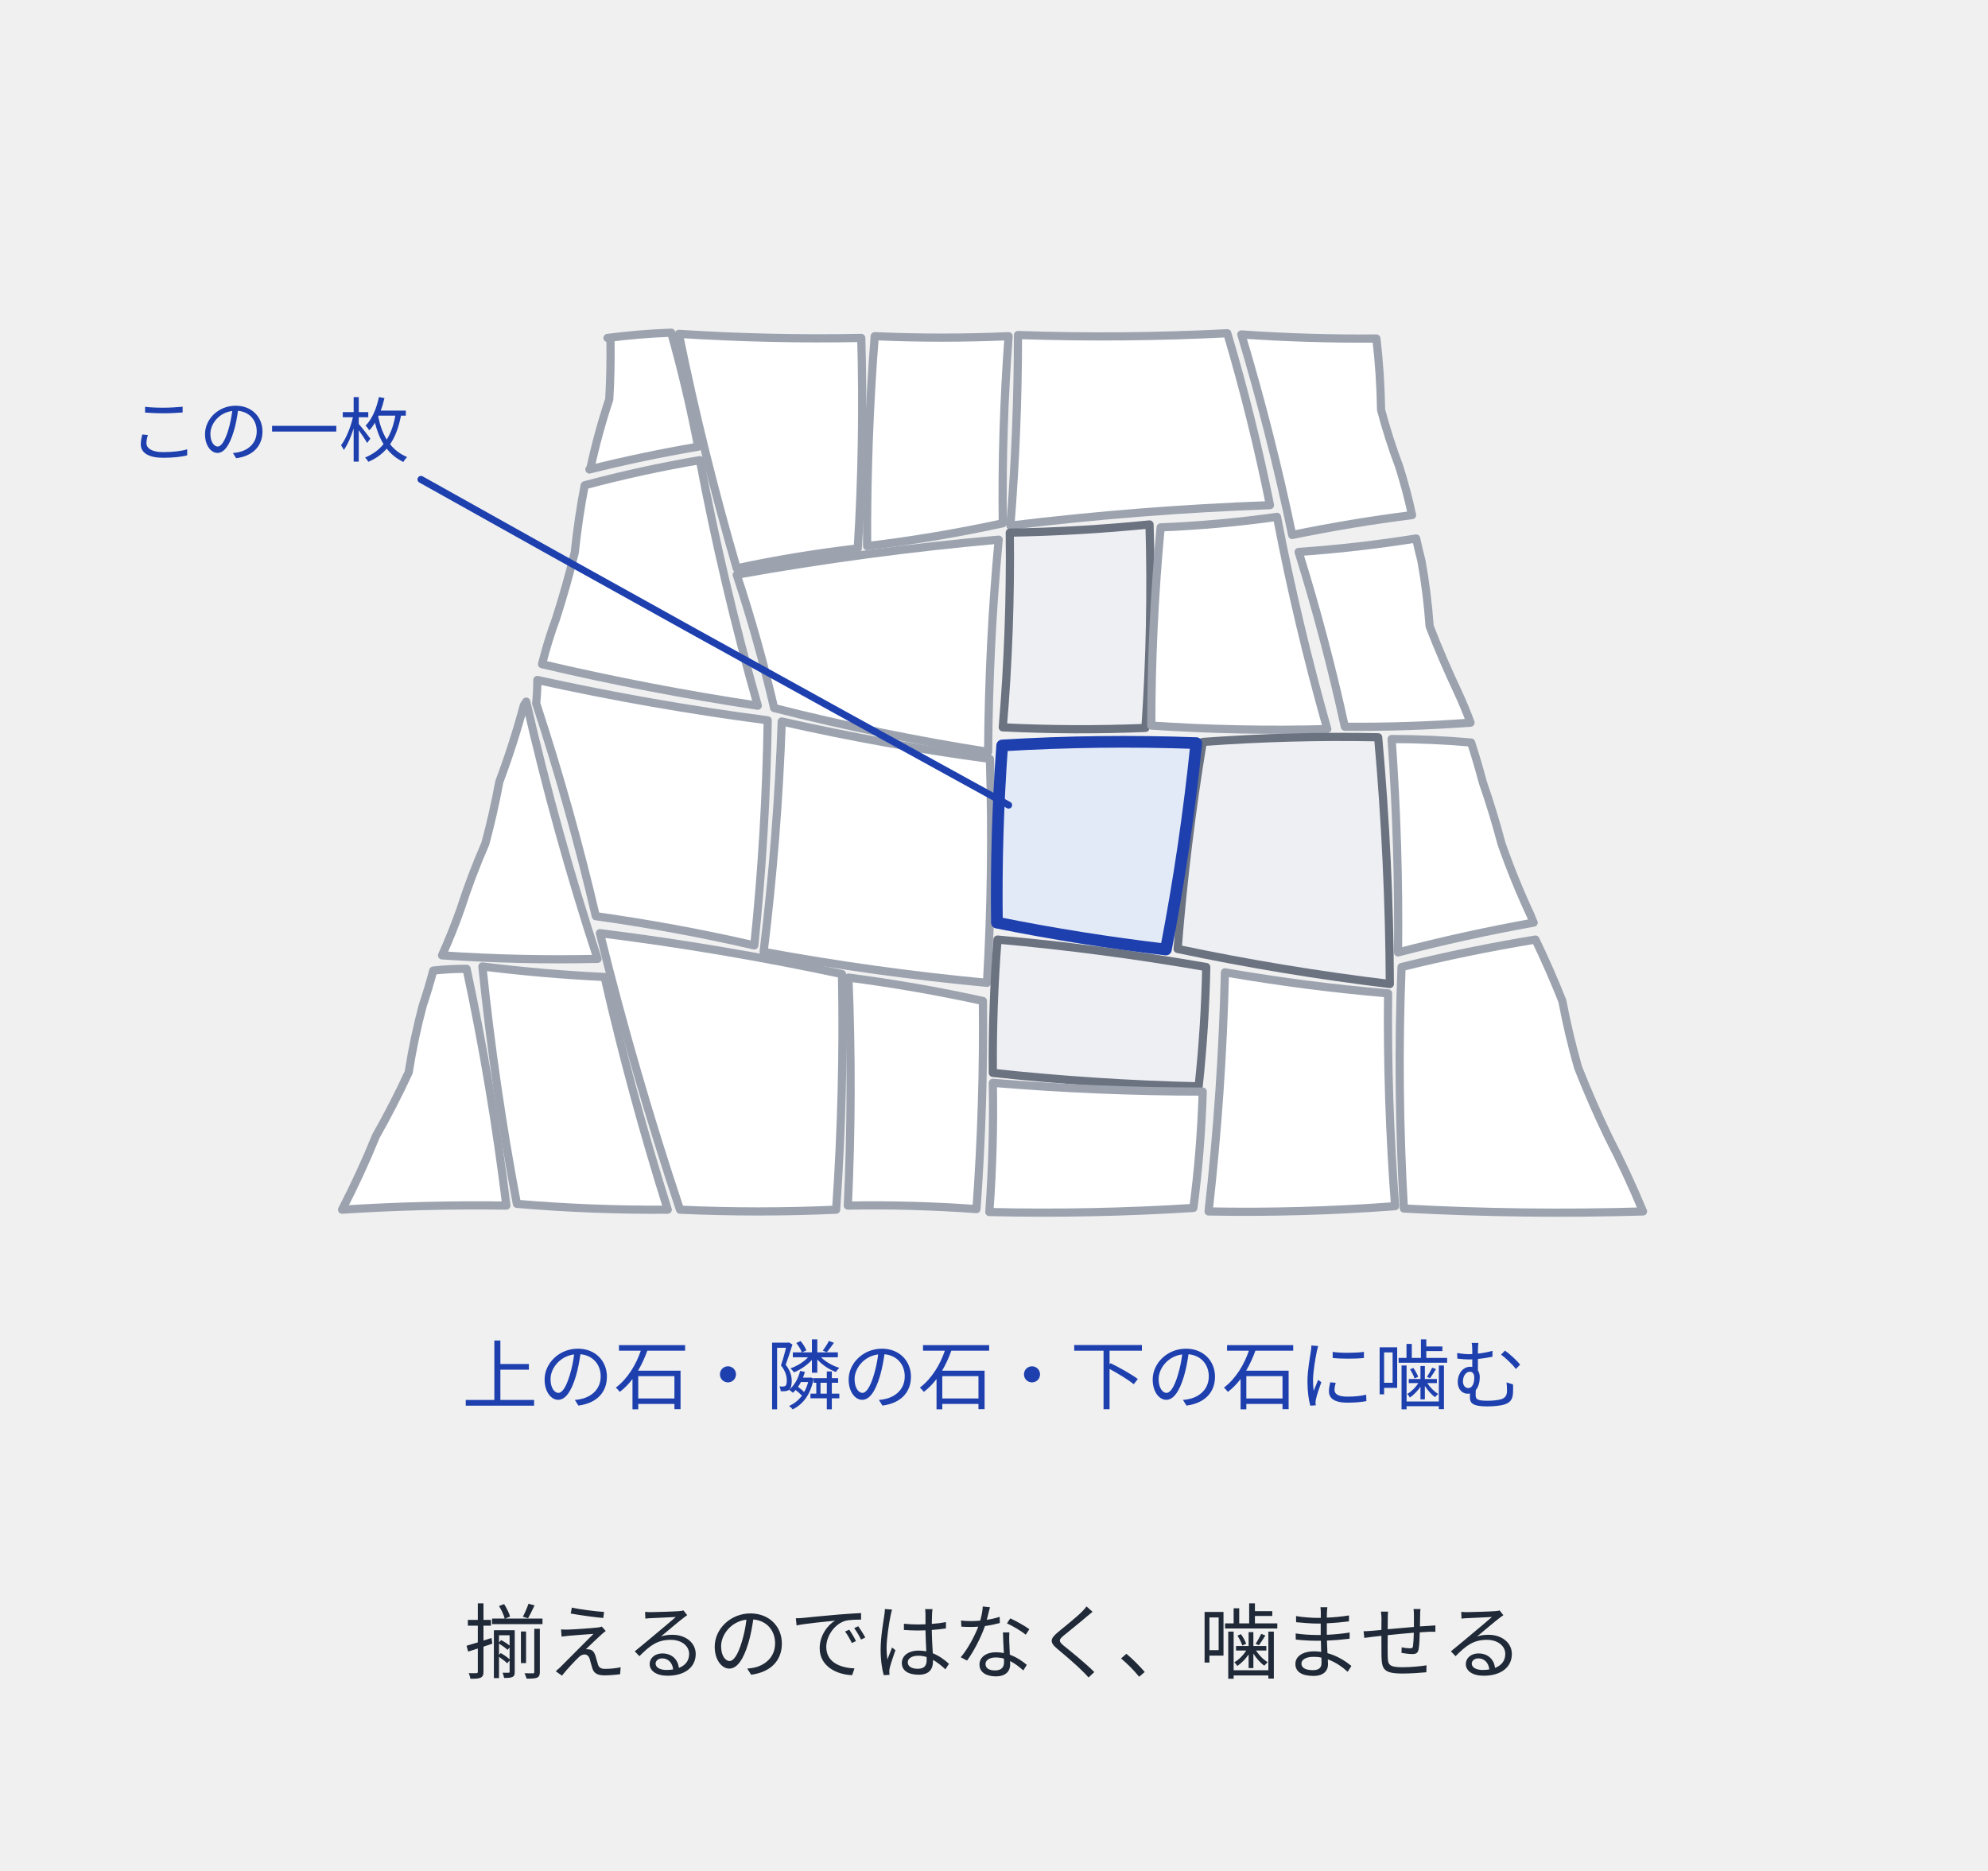
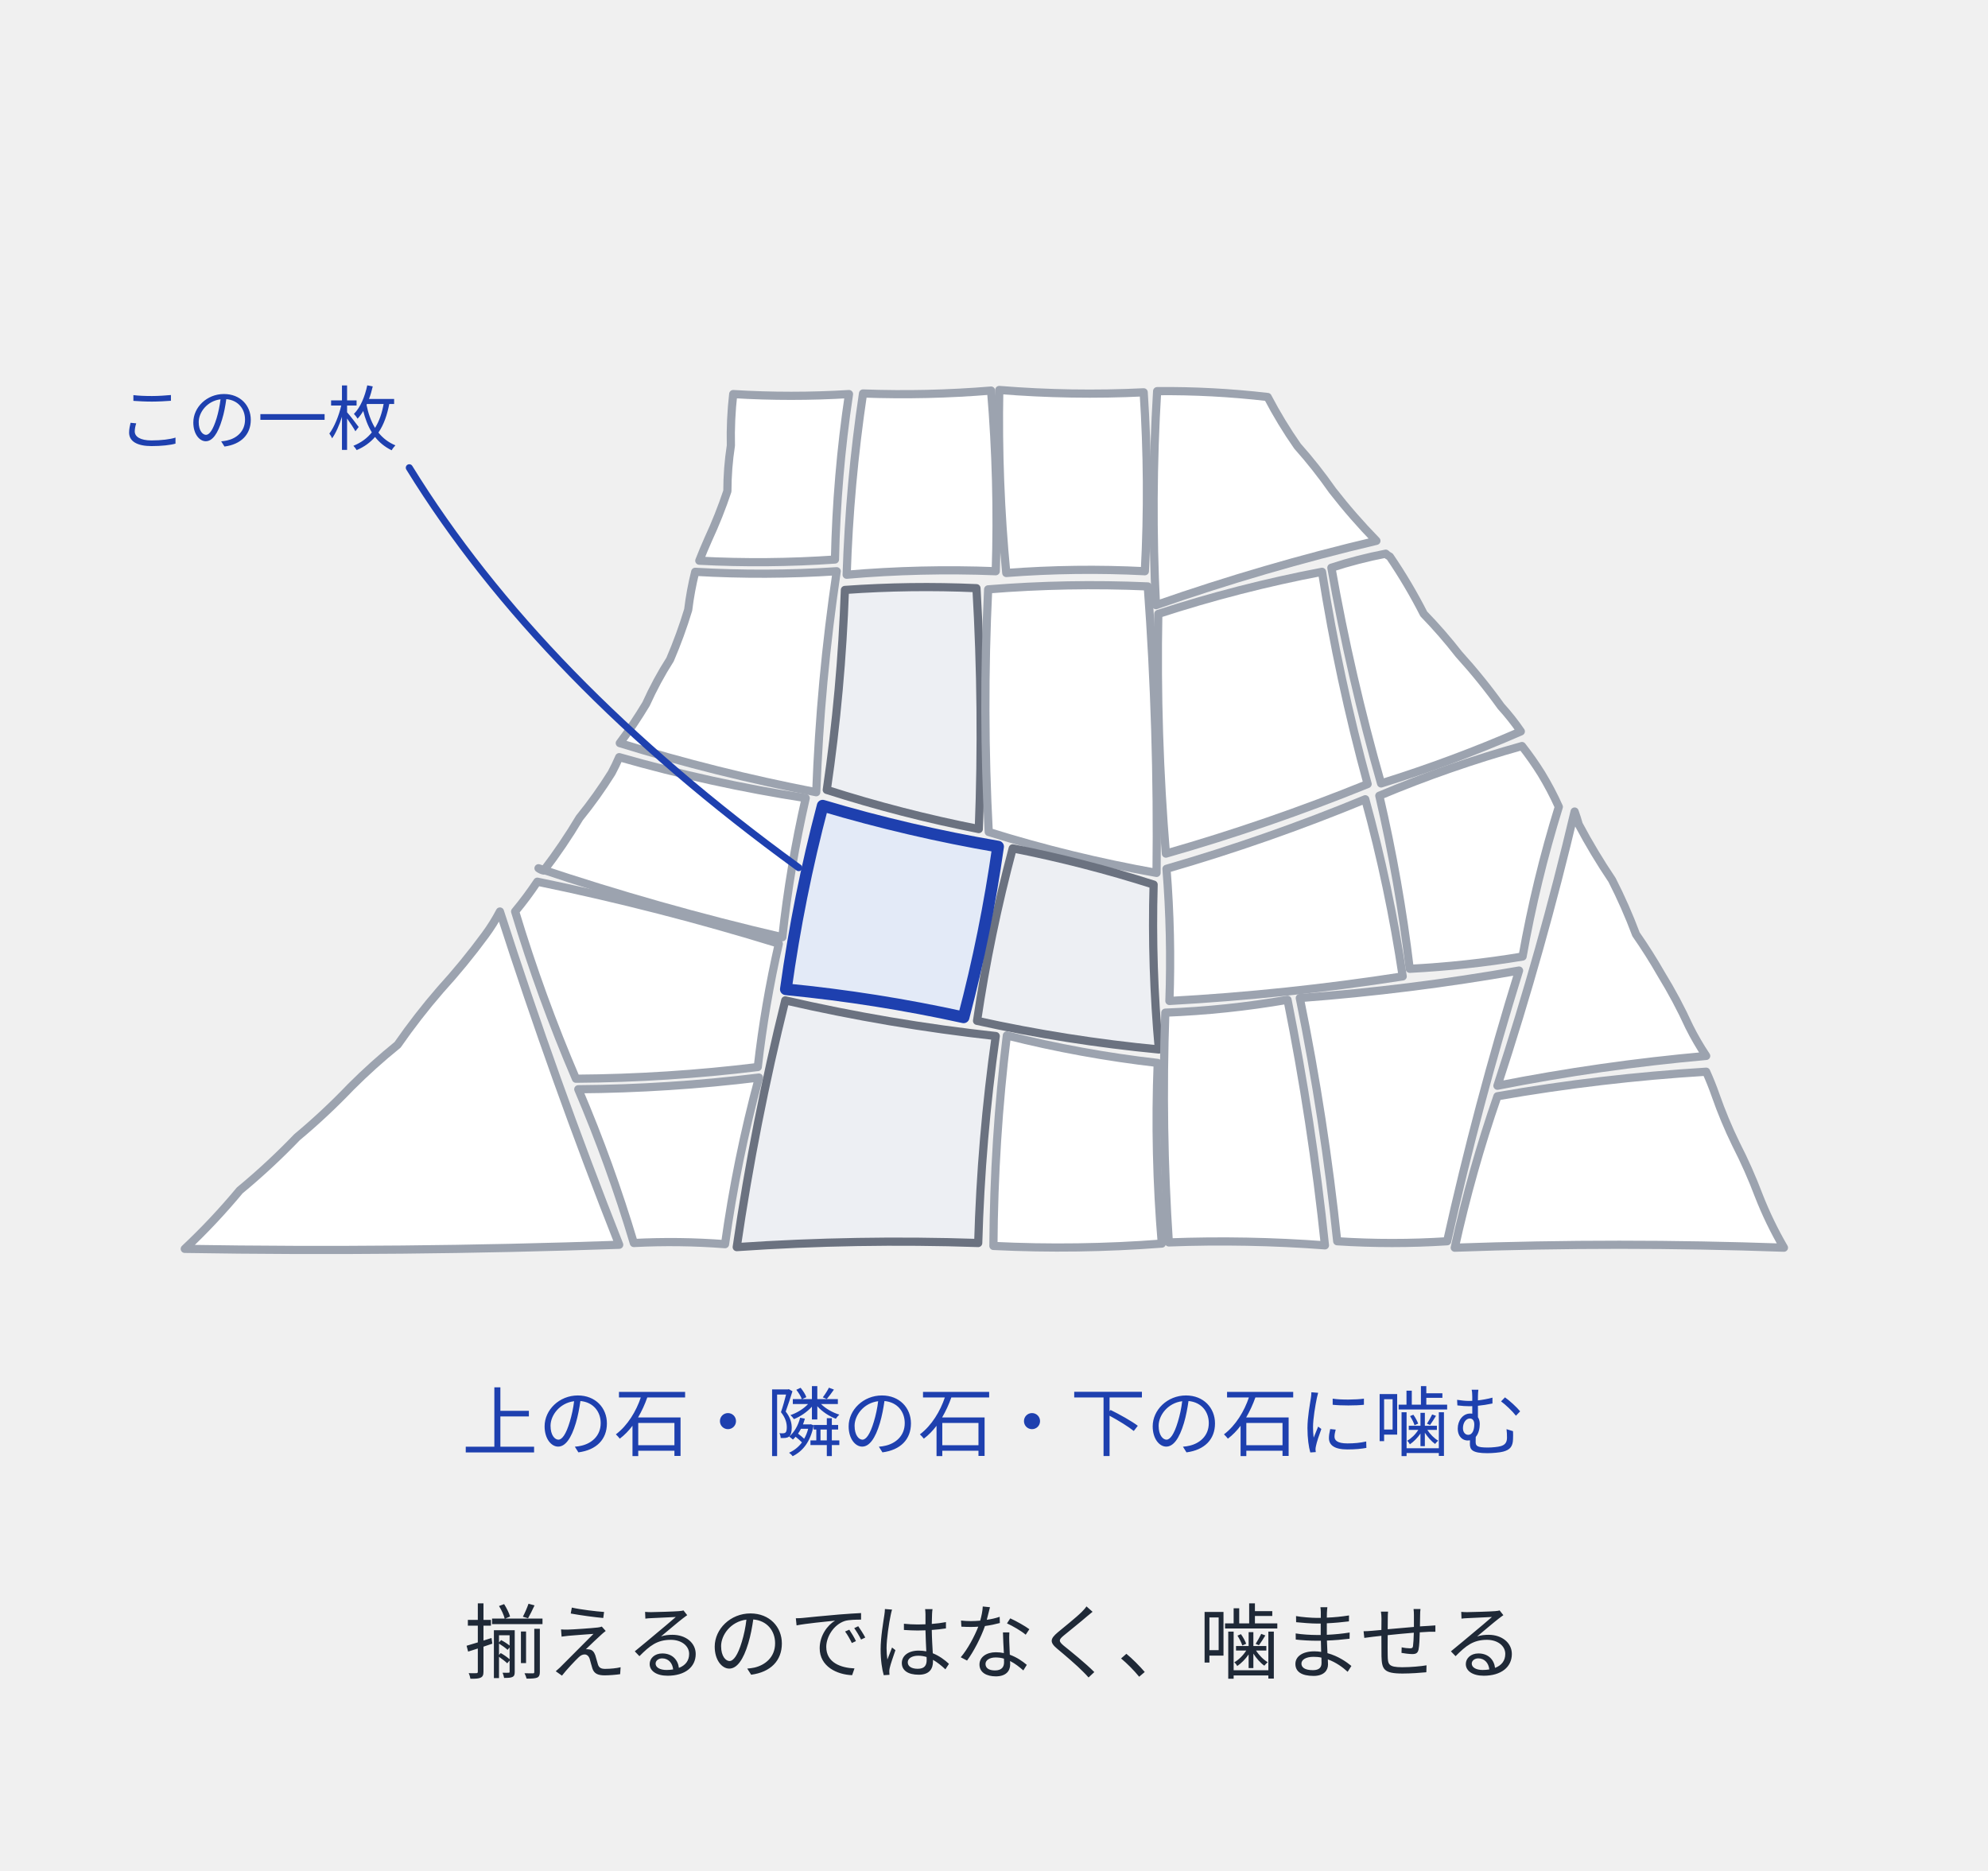
<svg xmlns="http://www.w3.org/2000/svg" width="340" height="320" viewBox="0 0 340 320" preserveAspectRatio="xMidYMid meet">
-   <path d="M103.9 57.8 Q109.3 57.1 114.8 56.9 Q117.5 66.5 119.4 76.4 Q110 78 100.8 80.3 Q100.9 80.1 101 80 Q102.3 74 104.2 68.3 Q104.5 63.1 104.4 58 Q104.2 57.9 103.9 57.8 Z" fill="#FFFFFF" stroke="#9CA3AF" stroke-width="1.4" stroke-linejoin="round" />
-   <path d="M119.7 78.7 Q123.7 99.9 129.6 120.7 Q111 117.9 92.7 113.6 Q93.7 109.6 95.1 105.8 Q96.9 100.2 98.3 94.5 Q98.9 88.7 100 83 Q109.7 80.4 119.7 78.7 Z" fill="#FFFFFF" stroke="#9CA3AF" stroke-width="1.4" stroke-linejoin="round" />
-   <path d="M116.1 57.1 Q131.7 58.1 147.3 57.8 Q147.8 75.8 146.7 93.8 Q136.3 95 126 97.2 Q120.2 77.3 116.1 57.1 Z" fill="#FFFFFF" stroke="#9CA3AF" stroke-width="1.4" stroke-linejoin="round" />
-   <path d="M149.6 57.5 Q161.1 58 172.5 57.5 Q171.3 73.4 171.5 89.5 Q160 92 148.3 93.4 Q148.2 75.4 149.6 57.5 Z" fill="#FFFFFF" stroke="#9CA3AF" stroke-width="1.4" stroke-linejoin="round" />
-   <path d="M170.8 92.3 Q169.1 110.4 169 128.6 Q150.5 125.7 132.4 121.1 Q129.7 109.5 126 98.3 Q148.3 94.3 170.8 92.3 Z" fill="#FFFFFF" stroke="#9CA3AF" stroke-width="1.4" stroke-linejoin="round" />
-   <path d="M75.6 163.4 Q77.4 159.4 78.8 155.4 Q80.6 149.8 83 144.3 Q84.4 139.1 85.4 133.7 Q87.8 127.3 89.6 120.6 Q89.8 120.3 90 120 Q95.1 142.3 102.2 164 Q88.9 164.3 75.6 163.4 Z" fill="#FFFFFF" stroke="#9CA3AF" stroke-width="1.4" stroke-linejoin="round" />
-   <path d="M86.6 206.2 Q72.5 206 58.5 206.9 Q61.7 200.7 64.3 194.3 Q67.3 189 69.9 183.4 Q70.8 177.6 72.3 172 Q73.3 169 74.1 166 Q76.9 165.7 79.8 165.7 Q84.1 185.8 86.6 206.2 Z" fill="#FFFFFF" stroke="#9CA3AF" stroke-width="1.4" stroke-linejoin="round" />
-   <path d="M114.2 206.9 Q101.3 207 88.4 205.9 Q84.6 185.8 82.5 165.3 Q93 166.6 103.4 167.1 Q108 187.2 114.2 206.9 Z" fill="#FFFFFF" stroke="#9CA3AF" stroke-width="1.4" stroke-linejoin="round" />
-   <path d="M129 161.7 Q115.5 158.6 101.9 156.7 Q97.6 138.3 91.7 120.3 Q91.9 118.3 91.9 116.3 Q111.4 120.6 131.3 123.2 Q131 142.5 129 161.7 Z" fill="#FFFFFF" stroke="#9CA3AF" stroke-width="1.4" stroke-linejoin="round" />
-   <path d="M169.3 129.8 Q169.9 149 168.8 168.1 Q149.6 166.3 130.6 162.8 Q133 143.2 133.7 123.4 Q151.4 127.4 169.3 129.8 Z" fill="#FFFFFF" stroke="#9CA3AF" stroke-width="1.4" stroke-linejoin="round" />
-   <path d="M143 206.9 Q129.7 207.5 116.3 206.9 Q108.5 183.5 102.6 159.6 Q123.4 162.2 144 166.6 Q144.4 186.8 143 206.9 Z" fill="#FFFFFF" stroke="#9CA3AF" stroke-width="1.4" stroke-linejoin="round" />
-   <path d="M168.1 171.2 Q168.3 189 167 206.8 Q156 206 145 206.2 Q145.9 186.7 145.1 167.2 Q156.7 168.7 168.1 171.2 Z" fill="#FFFFFF" stroke="#9CA3AF" stroke-width="1.4" stroke-linejoin="round" />
-   <path d="M174.1 57.3 Q192 57.9 209.9 57 Q214.2 71.5 217.2 86.4 Q194.9 87.2 172.8 89.9 Q174.1 73.6 174.1 57.3 Z" fill="#FFFFFF" stroke="#9CA3AF" stroke-width="1.4" stroke-linejoin="round" />
-   <path d="M195.9 124.5 Q183.7 125 171.5 124.4 Q172.9 107.8 172.7 91.1 Q184.7 90.9 196.6 89.7 Q197.1 107.1 195.9 124.5 Z" fill="#EDEFF3" stroke="#6B7280" stroke-width="1.4" stroke-linejoin="round" />
-   <path d="M218.4 88.4 Q221.9 106.7 227 124.7 Q211.9 125.1 196.9 124.1 Q196.9 107.2 198.5 90.2 Q208.5 89.8 218.4 88.4 Z" fill="#FFFFFF" stroke="#9CA3AF" stroke-width="1.4" stroke-linejoin="round" />
-   <path d="M212.3 57.2 Q223.8 58 235.4 57.9 Q236.1 63.9 236.2 70.1 Q237.5 75 239.3 79.8 Q240.6 83.9 241.5 88.1 Q231.2 89.4 221 91.5 Q217.4 74.2 212.3 57.2 Z" fill="#FFFFFF" stroke="#9CA3AF" stroke-width="1.4" stroke-linejoin="round" />
-   <path d="M242.2 92.1 Q242.6 94 243.1 95.9 Q244.1 101.4 244.5 107.1 Q246.7 112.8 249.3 118.3 Q250.5 120.9 251.5 123.6 Q240.8 124.4 230 124.3 Q226.7 109.2 222.1 94.4 Q232.2 93.7 242.2 92.1 Z" fill="#FFFFFF" stroke="#9CA3AF" stroke-width="1.4" stroke-linejoin="round" />
-   <path d="M205.7 126.9 Q220.7 125.8 235.7 126.1 Q237.6 147.2 237.7 168.3 Q219.4 166.1 201.4 162.3 Q202.8 144.5 205.7 126.9 Z" fill="#EDEFF3" stroke="#6B7280" stroke-width="1.4" stroke-linejoin="round" />
-   <path d="M169.8 183.5 Q169.7 172.1 170.6 160.7 Q188.5 162.3 206.3 165.4 Q206.1 175.6 205 185.8 Q187.4 185.4 169.8 183.5 Z" fill="#EDEFF3" stroke="#6B7280" stroke-width="1.4" stroke-linejoin="round" />
-   <path d="M204.1 206.6 Q186.7 207.7 169.2 207.3 Q170 196.3 169.8 185.2 Q187.8 186.7 205.7 186.7 Q205.4 196.7 204.1 206.6 Z" fill="#FFFFFF" stroke="#9CA3AF" stroke-width="1.4" stroke-linejoin="round" />
-   <path d="M238.6 206.3 Q222.7 207.5 206.7 207.2 Q209 186.8 209.5 166.3 Q223.3 168.7 237.4 169.9 Q237.2 188.1 238.6 206.3 Z" fill="#FFFFFF" stroke="#9CA3AF" stroke-width="1.4" stroke-linejoin="round" />
-   <path d="M251.6 127 Q252.7 130.4 253.6 133.8 Q255.4 139 256.8 144.3 Q259 150.6 261.8 156.6 Q262 157.2 262.3 157.8 Q250.6 159.9 239.1 162.9 Q239.3 144.6 238 126.4 Q244.8 126.4 251.6 127 Z" fill="#FFFFFF" stroke="#9CA3AF" stroke-width="1.4" stroke-linejoin="round" />
-   <path d="M262.6 160.7 Q265.1 165.9 267.2 171.2 Q268.3 177 269.9 182.6 Q272.3 188.7 275.1 194.5 Q278.3 200.7 281 207.2 Q260.5 207.8 240.1 206.7 Q238.9 186 239.7 165.4 Q251 162.6 262.6 160.7 Z" fill="#FFFFFF" stroke="#9CA3AF" stroke-width="1.4" stroke-linejoin="round" />
-   <path d="M170.5 157.8 Q170.3 142.6 171.4 127.5 Q188 126.5 204.6 127.1 Q202.8 144.8 199.4 162.4 Q184.9 160.7 170.5 157.8 Z" fill="#E3EAF7" stroke="#1E40AF" stroke-width="2" stroke-linejoin="round" />
-   <path d="M72 82 Q116.2 106.8 172.5 137.7" fill="none" stroke="#1E40AF" stroke-width="1.2" stroke-linecap="round" />
-   <text x="46" y="78" text-anchor="middle" font-family="sans-serif" font-size="12" fill="#1E40AF">この一枚</text>
-   <text x="170" y="240" text-anchor="middle" font-family="sans-serif" font-size="13" fill="#1E40AF">上の石・隣の石・下の石に噛む</text>
+   <path d="M85.5 155.9 Q84.4 158 83 159.9 Q79.4 164.8 75.3 169.3 Q71.4 173.8 68 178.7 Q63.8 182.1 60 185.9 Q55.6 190.5 50.8 194.5 Q46.2 199.3 41 203.6 Q36.6 208.9 31.6 213.6 Q68.8 214.2 105.9 212.9 Q94.8 184.8 85.5 155.9 Z" fill="#FFFFFF" stroke="#9CA3AF" stroke-width="1.4" stroke-linejoin="round" />
+   <path d="M145.2 67.4 Q135.3 68 125.4 67.4 Q124.9 71.8 125 76.2 Q124.4 80.1 124.4 84 Q123 88.2 121.1 92.3 Q120.3 94.1 119.6 95.9 Q131.2 96.5 142.8 95.7 Q143.1 81.4 145.2 67.4 Z" fill="#FFFFFF" stroke="#9CA3AF" stroke-width="1.4" stroke-linejoin="round" />
+   <path d="M118.9 97.8 Q118.1 101 117.7 104.3 Q116.4 108.6 114.6 112.8 Q112.3 116.4 110.5 120.4 Q108.4 123.9 106 127.1 Q122.5 132.2 139.6 135.5 Q140.3 116.5 143.1 97.7 Q131 98.5 118.9 97.8 Z" fill="#FFFFFF" stroke="#9CA3AF" stroke-width="1.4" stroke-linejoin="round" />
+   <path d="M169.5 66.8 Q158.6 67.7 147.6 67.3 Q145.3 82.7 144.8 98.3 Q157.5 97.2 170.3 97.7 Q170.8 82.2 169.5 66.8 Z" fill="#FFFFFF" stroke="#9CA3AF" stroke-width="1.4" stroke-linejoin="round" />
+   <path d="M195.6 67.1 Q183.3 67.7 170.9 66.7 Q170.6 82.4 172.1 98 Q183.9 97.1 195.8 97.7 Q196.6 82.4 195.6 67.1 Z" fill="#FFFFFF" stroke="#9CA3AF" stroke-width="1.4" stroke-linejoin="round" />
+   <path d="M144.5 100.9 Q143.9 118.1 141.4 135.1 Q154.2 139.2 167.4 141.8 Q168.2 121.2 167 100.6 Q155.7 100.1 144.5 100.9 Z" fill="#EDEFF3" stroke="#6B7280" stroke-width="1.4" stroke-linejoin="round" />
+   <path d="M169.1 142.3 Q183.2 146.7 197.8 149.3 Q198.1 124.7 196.3 100.3 Q182.6 99.7 169 100.8 Q168 121.6 169.1 142.3 Z" fill="#FFFFFF" stroke="#9CA3AF" stroke-width="1.4" stroke-linejoin="round" />
+   <path d="M105.9 129.5 Q105.3 130.9 104.6 132.2 Q102.1 136.2 99.1 139.9 Q96.3 144.6 93 148.9 Q92.5 148.8 92.1 148.5 Q112.7 155.4 133.8 160.3 Q135.1 148.3 137.8 136.5 Q121.6 134 105.9 129.5 Z" fill="#FFFFFF" stroke="#9CA3AF" stroke-width="1.4" stroke-linejoin="round" />
+   <path d="M91.9 150.8 Q90.1 153.5 88.1 155.9 Q92.5 170.5 98.5 184.5 Q114.1 184.4 129.6 182.5 Q130.8 171.9 133.2 161.4 Q112.8 155.1 91.9 150.8 Z" fill="#FFFFFF" stroke="#9CA3AF" stroke-width="1.4" stroke-linejoin="round" />
+   <path d="M98.9 186.3 Q104.4 199.2 108.4 212.6 Q116.2 212.2 124 212.8 Q126 198.4 129.8 184.3 Q114.4 186.2 98.9 186.3 Z" fill="#FFFFFF" stroke="#9CA3AF" stroke-width="1.4" stroke-linejoin="round" />
+   <path d="M198.2 179.5 Q196.9 165.4 197.3 151.3 Q185.4 147.5 173.2 145.1 Q169.3 159.7 167.1 174.6 Q182.5 178 198.2 179.5 Z" fill="#EDEFF3" stroke="#6B7280" stroke-width="1.4" stroke-linejoin="round" />
+   <path d="M126 213.3 Q146.6 211.9 167.3 212.6 Q167.8 194.8 170.3 177.2 Q152.1 175.2 134.3 171.1 Q129.1 192 126 213.3 Z" fill="#EDEFF3" stroke="#6B7280" stroke-width="1.4" stroke-linejoin="round" />
+   <path d="M169.9 213.1 Q184.3 213.8 198.7 212.7 Q197.4 197.3 198 181.8 Q184.9 180.3 172.2 177.1 Q170 195 169.9 213.1 Z" fill="#FFFFFF" stroke="#9CA3AF" stroke-width="1.4" stroke-linejoin="round" />
+   <path d="M235.4 92.5 Q231.4 88.4 227.9 83.9 Q225.1 79.9 221.9 76.3 Q219.1 72.3 216.8 67.9 Q207.3 66.8 197.9 66.9 Q196.8 85.2 197.7 103.5 Q216.3 97 235.4 92.5 Z" fill="#FFFFFF" stroke="#9CA3AF" stroke-width="1.4" stroke-linejoin="round" />
+   <path d="M226.1 97.8 Q211.9 100.5 198.1 105 Q197.7 125.5 199.4 146 Q216.9 141 233.9 134.1 Q229 116.2 226.1 97.8 Z" fill="#FFFFFF" stroke="#9CA3AF" stroke-width="1.4" stroke-linejoin="round" />
+   <path d="M260.1 125.1 Q258.6 122.9 256.7 120.8 Q253.4 116.2 249.5 111.9 Q246.7 108.3 243.5 105 Q240.9 99.9 237.7 95.2 Q237.3 95 237 94.7 Q232.3 95.6 227.7 97.1 Q231 115.8 236.2 134 Q248.4 130.2 260.1 125.1 Z" fill="#FFFFFF" stroke="#9CA3AF" stroke-width="1.4" stroke-linejoin="round" />
+   <path d="M233.5 136.7 Q216.8 143.6 199.5 148.6 Q200.4 159.9 200 171.2 Q220 170.1 239.9 167 Q237.6 151.6 233.5 136.7 Z" fill="#FFFFFF" stroke="#9CA3AF" stroke-width="1.4" stroke-linejoin="round" />
+   <path d="M266.6 138 Q265.3 135.1 263.6 132.3 Q262.1 129.9 260.3 127.6 Q247.8 131.1 235.9 136.1 Q239.3 150.7 241.1 165.7 Q250.8 165.2 260.4 163.6 Q262.7 150.6 266.6 138 Z" fill="#FFFFFF" stroke="#9CA3AF" stroke-width="1.4" stroke-linejoin="round" />
+   <path d="M199.3 173.2 Q198.6 192.9 199.9 212.5 Q213.3 212 226.6 213 Q224.4 191.9 220.2 171 Q209.8 172.8 199.3 173.2 Z" fill="#FFFFFF" stroke="#9CA3AF" stroke-width="1.4" stroke-linejoin="round" />
+   <path d="M228.7 212.3 Q238.1 212.9 247.5 212.3 Q252.7 188.9 259.8 166 Q241.1 169.3 222.3 170.7 Q226.5 191.3 228.7 212.3 Z" fill="#FFFFFF" stroke="#9CA3AF" stroke-width="1.4" stroke-linejoin="round" />
+   <path d="M291.8 180.6 Q290.2 178.2 288.9 175.6 Q286.8 171 284.1 166.6 Q282.1 163.1 279.8 159.8 Q278 155 275.7 150.5 Q272.6 145.9 270 141 Q269.7 139.9 269.3 138.8 Q263.7 162.5 256.1 185.7 Q273.8 182.2 291.8 180.6 Z" fill="#FFFFFF" stroke="#9CA3AF" stroke-width="1.4" stroke-linejoin="round" />
+   <path d="M305.1 213.4 Q302.6 209.1 300.8 204.5 Q299.1 200 296.9 195.7 Q294.9 191.6 293.4 187.3 Q292.7 185.3 291.8 183.3 Q273.8 184.4 256.1 187.5 Q251.7 200.2 248.8 213.4 Q276.9 212.4 305.1 213.4 Z" fill="#FFFFFF" stroke="#9CA3AF" stroke-width="1.4" stroke-linejoin="round" />
+   <path d="M170.7 144.8 Q155.5 142.2 140.7 137.8 Q136.6 153.3 134.4 169.2 Q149.8 170.7 164.8 174 Q168.6 159.6 170.7 144.8 Z" fill="#E3EAF7" stroke="#1E40AF" stroke-width="2" stroke-linejoin="round" />
+   <path d="M70 80 Q92.3 116.2 136.6 148.4" fill="none" stroke="#1E40AF" stroke-width="1.2" stroke-linecap="round" />
+   <text x="44" y="76" text-anchor="middle" font-family="sans-serif" font-size="12" fill="#1E40AF">この一枚</text>
+   <text x="170" y="248" text-anchor="middle" font-family="sans-serif" font-size="13" fill="#1E40AF">上の石・隣の石・下の石に噛む</text>
  <text x="170" y="286" text-anchor="middle" font-family="sans-serif" font-size="14" fill="#1F2937">揃えるのではなく、噛ませる</text>
</svg>
